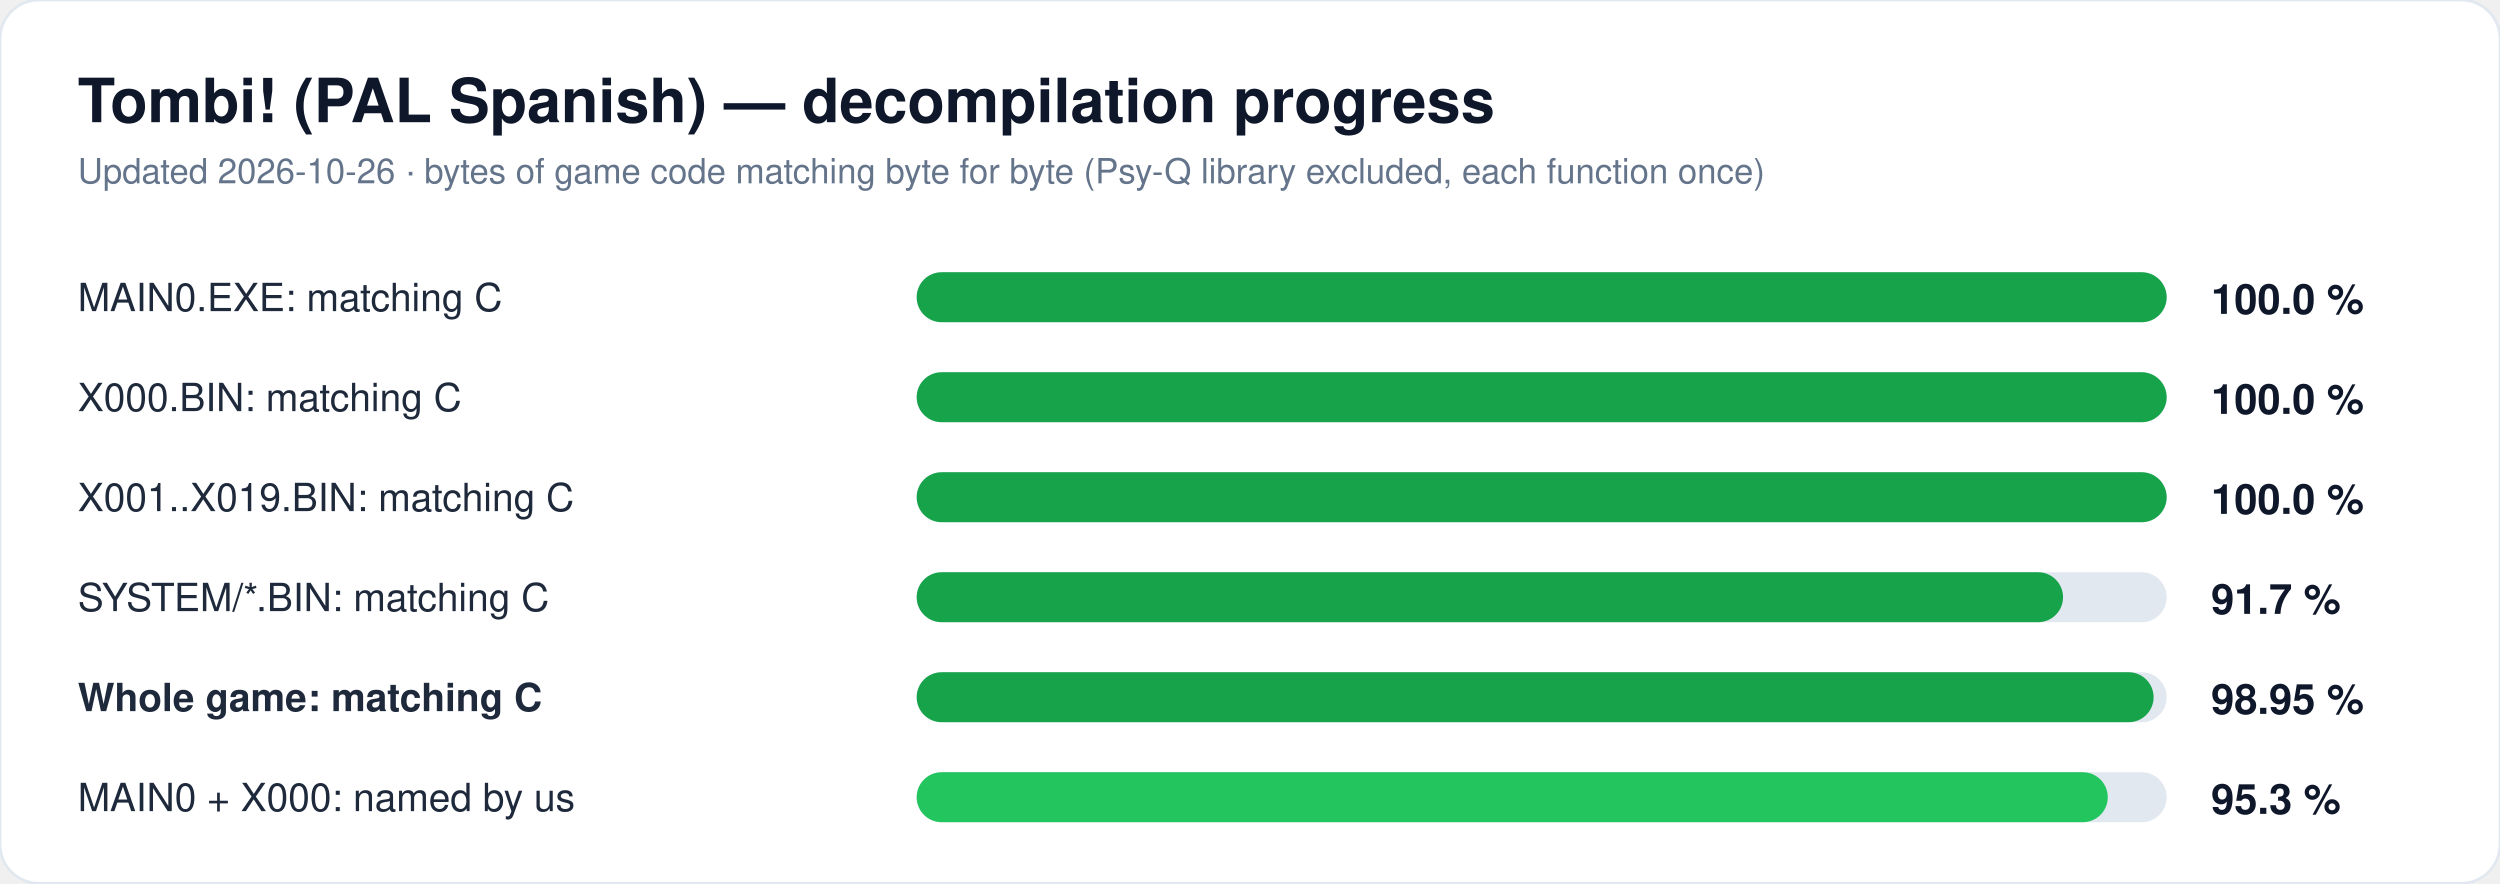
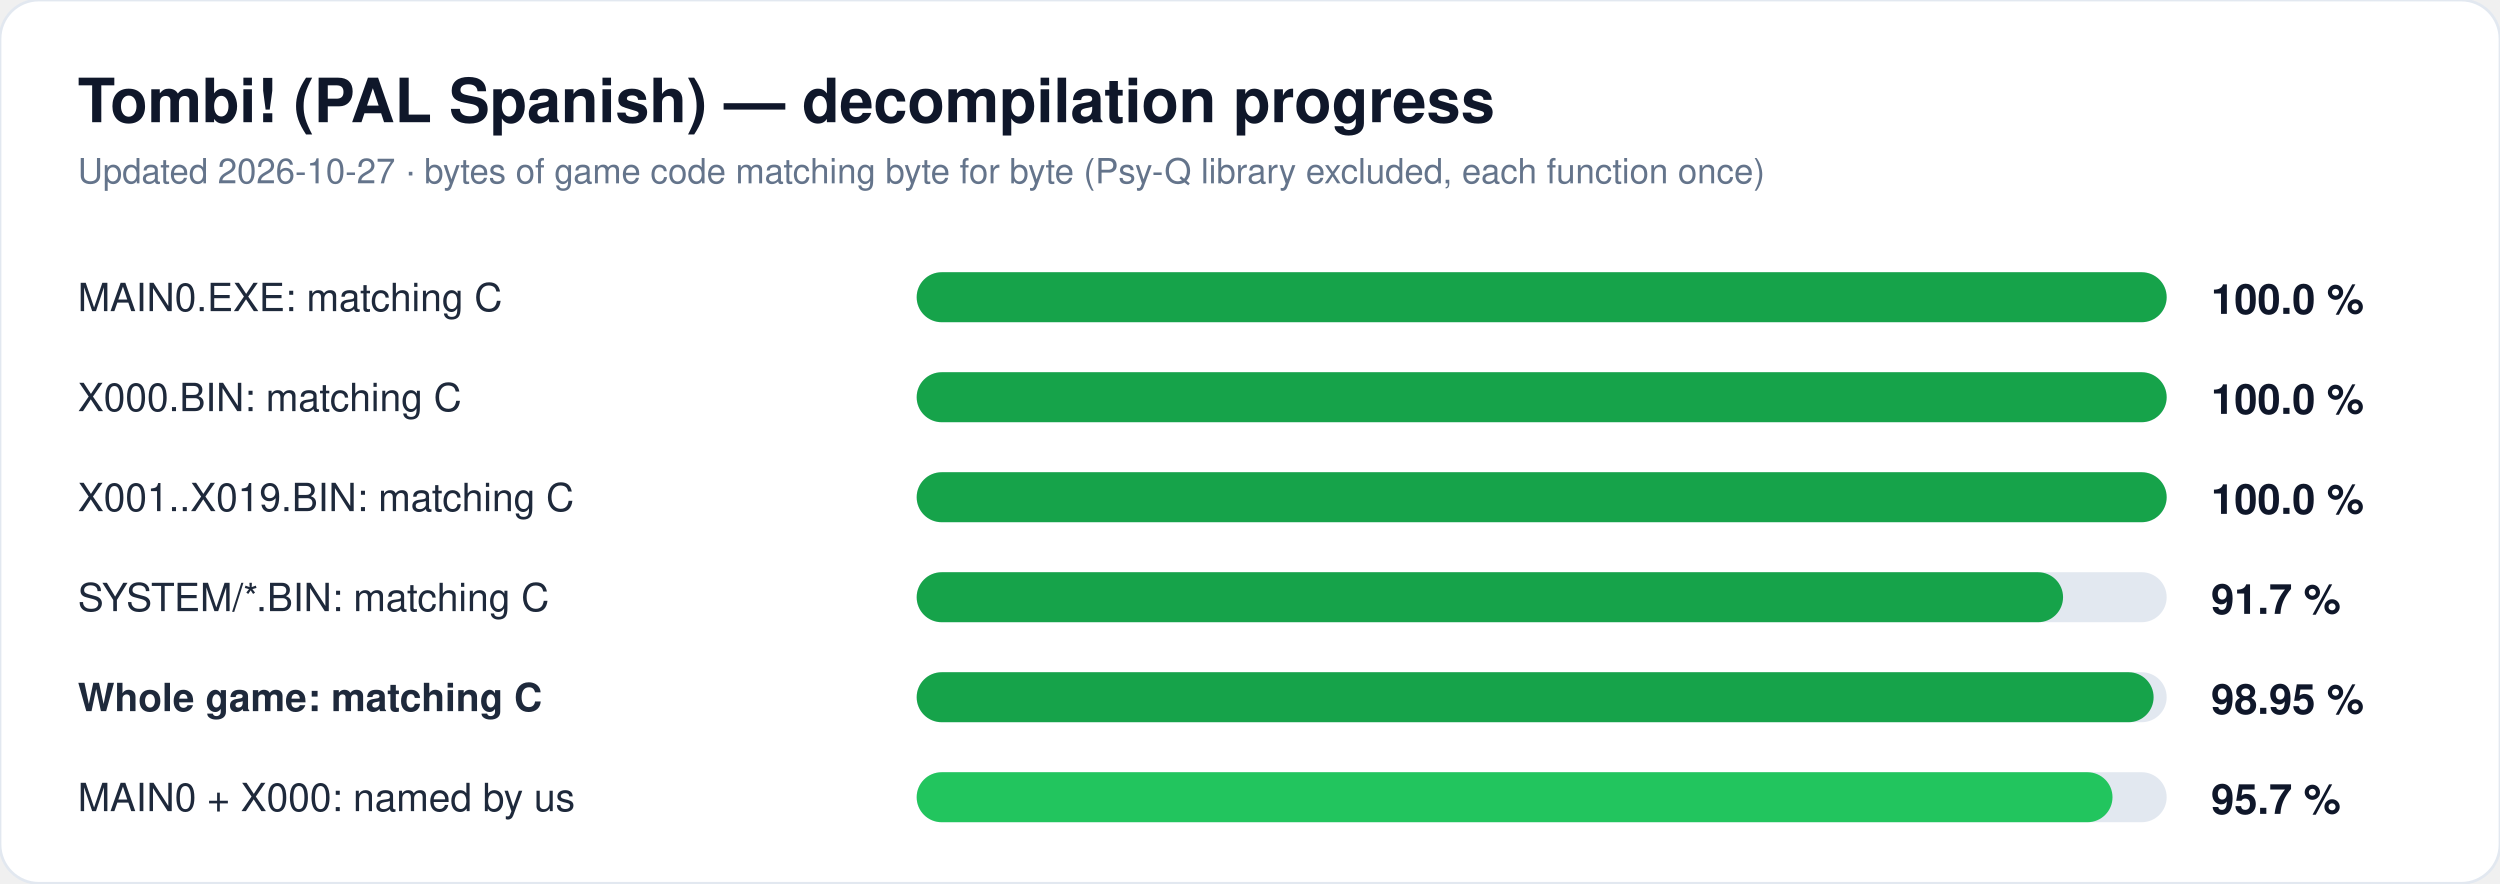
<svg xmlns="http://www.w3.org/2000/svg" width="900" height="318" viewBox="0 0 900 318" role="img" aria-label="Decompilation progress">
  <rect width="900" height="318" rx="14" fill="#ffffff" stroke="#e2e8f0" />
  <text x="28" y="44" font-family="Segoe UI,Helvetica,Arial,sans-serif" font-size="22" font-weight="700" fill="#0f172a">Tombi! (PAL Spanish) — decompilation progress</text>
-   <text x="28" y="66" font-family="Segoe UI,Helvetica,Arial,sans-serif" font-size="12.5" fill="#64748b">Updated 2026-10-26 · bytes of game code matching byte for byte (Psy-Q library excluded, each function once)</text>
+   <text x="28" y="66" font-family="Segoe UI,Helvetica,Arial,sans-serif" font-size="12.5" fill="#64748b">Updated 2026-10-27 · bytes of game code matching byte for byte (Psy-Q library excluded, each function once)</text>
  <text x="28" y="112" font-family="Segoe UI,Helvetica,Arial,sans-serif" font-size="14" fill="#1e293b">MAIN0.EXE: matching C</text>
  <rect x="330" y="98" width="450" height="18" rx="9" fill="#e2e8f0" />
  <rect x="330" y="98" width="450.0" height="18" rx="9" fill="#16a34a" />
  <text x="796" y="113" font-family="Segoe UI,Helvetica,Arial,sans-serif" font-size="15" font-weight="700" fill="#0f172a">100.0 %</text>
  <text x="28" y="148" font-family="Segoe UI,Helvetica,Arial,sans-serif" font-size="14" fill="#1e293b">X000.BIN: matching C</text>
  <rect x="330" y="134" width="450" height="18" rx="9" fill="#e2e8f0" />
  <rect x="330" y="134" width="450.0" height="18" rx="9" fill="#16a34a" />
  <text x="796" y="149" font-family="Segoe UI,Helvetica,Arial,sans-serif" font-size="15" font-weight="700" fill="#0f172a">100.0 %</text>
  <text x="28" y="184" font-family="Segoe UI,Helvetica,Arial,sans-serif" font-size="14" fill="#1e293b">X001..X019.BIN: matching C</text>
  <rect x="330" y="170" width="450" height="18" rx="9" fill="#e2e8f0" />
  <rect x="330" y="170" width="450.0" height="18" rx="9" fill="#16a34a" />
  <text x="796" y="185" font-family="Segoe UI,Helvetica,Arial,sans-serif" font-size="15" font-weight="700" fill="#0f172a">100.0 %</text>
  <text x="28" y="220" font-family="Segoe UI,Helvetica,Arial,sans-serif" font-size="14" fill="#1e293b">SYSTEM/*.BIN: matching C</text>
  <rect x="330" y="206" width="450" height="18" rx="9" fill="#e2e8f0" />
  <rect x="330" y="206" width="412.7" height="18" rx="9" fill="#16a34a" />
  <text x="796" y="221" font-family="Segoe UI,Helvetica,Arial,sans-serif" font-size="15" font-weight="700" fill="#0f172a">91.7 %</text>
  <text x="28" y="256" font-family="Segoe UI,Helvetica,Arial,sans-serif" font-size="14" font-weight="700" fill="#1e293b">Whole game: matching C</text>
  <rect x="330" y="242" width="450" height="18" rx="9" fill="#e2e8f0" />
  <rect x="330" y="242" width="445.3" height="18" rx="9" fill="#16a34a" />
  <text x="796" y="257" font-family="Segoe UI,Helvetica,Arial,sans-serif" font-size="15" font-weight="700" fill="#0f172a">98.95 %</text>
  <text x="28" y="292" font-family="Segoe UI,Helvetica,Arial,sans-serif" font-size="14" fill="#1e293b">MAIN0 + X000: named by us</text>
  <rect x="330" y="278" width="450" height="18" rx="9" fill="#e2e8f0" />
-   <rect x="330" y="278" width="428.8" height="18" rx="9" fill="#22c55e" />
-   <text x="796" y="293" font-family="Segoe UI,Helvetica,Arial,sans-serif" font-size="15" font-weight="700" fill="#0f172a">95.3 %</text>
+   <rect x="330" y="278" width="430.5" height="18" rx="9" fill="#22c55e" />
+   <text x="796" y="293" font-family="Segoe UI,Helvetica,Arial,sans-serif" font-size="15" font-weight="700" fill="#0f172a">95.7 %</text>
</svg>
